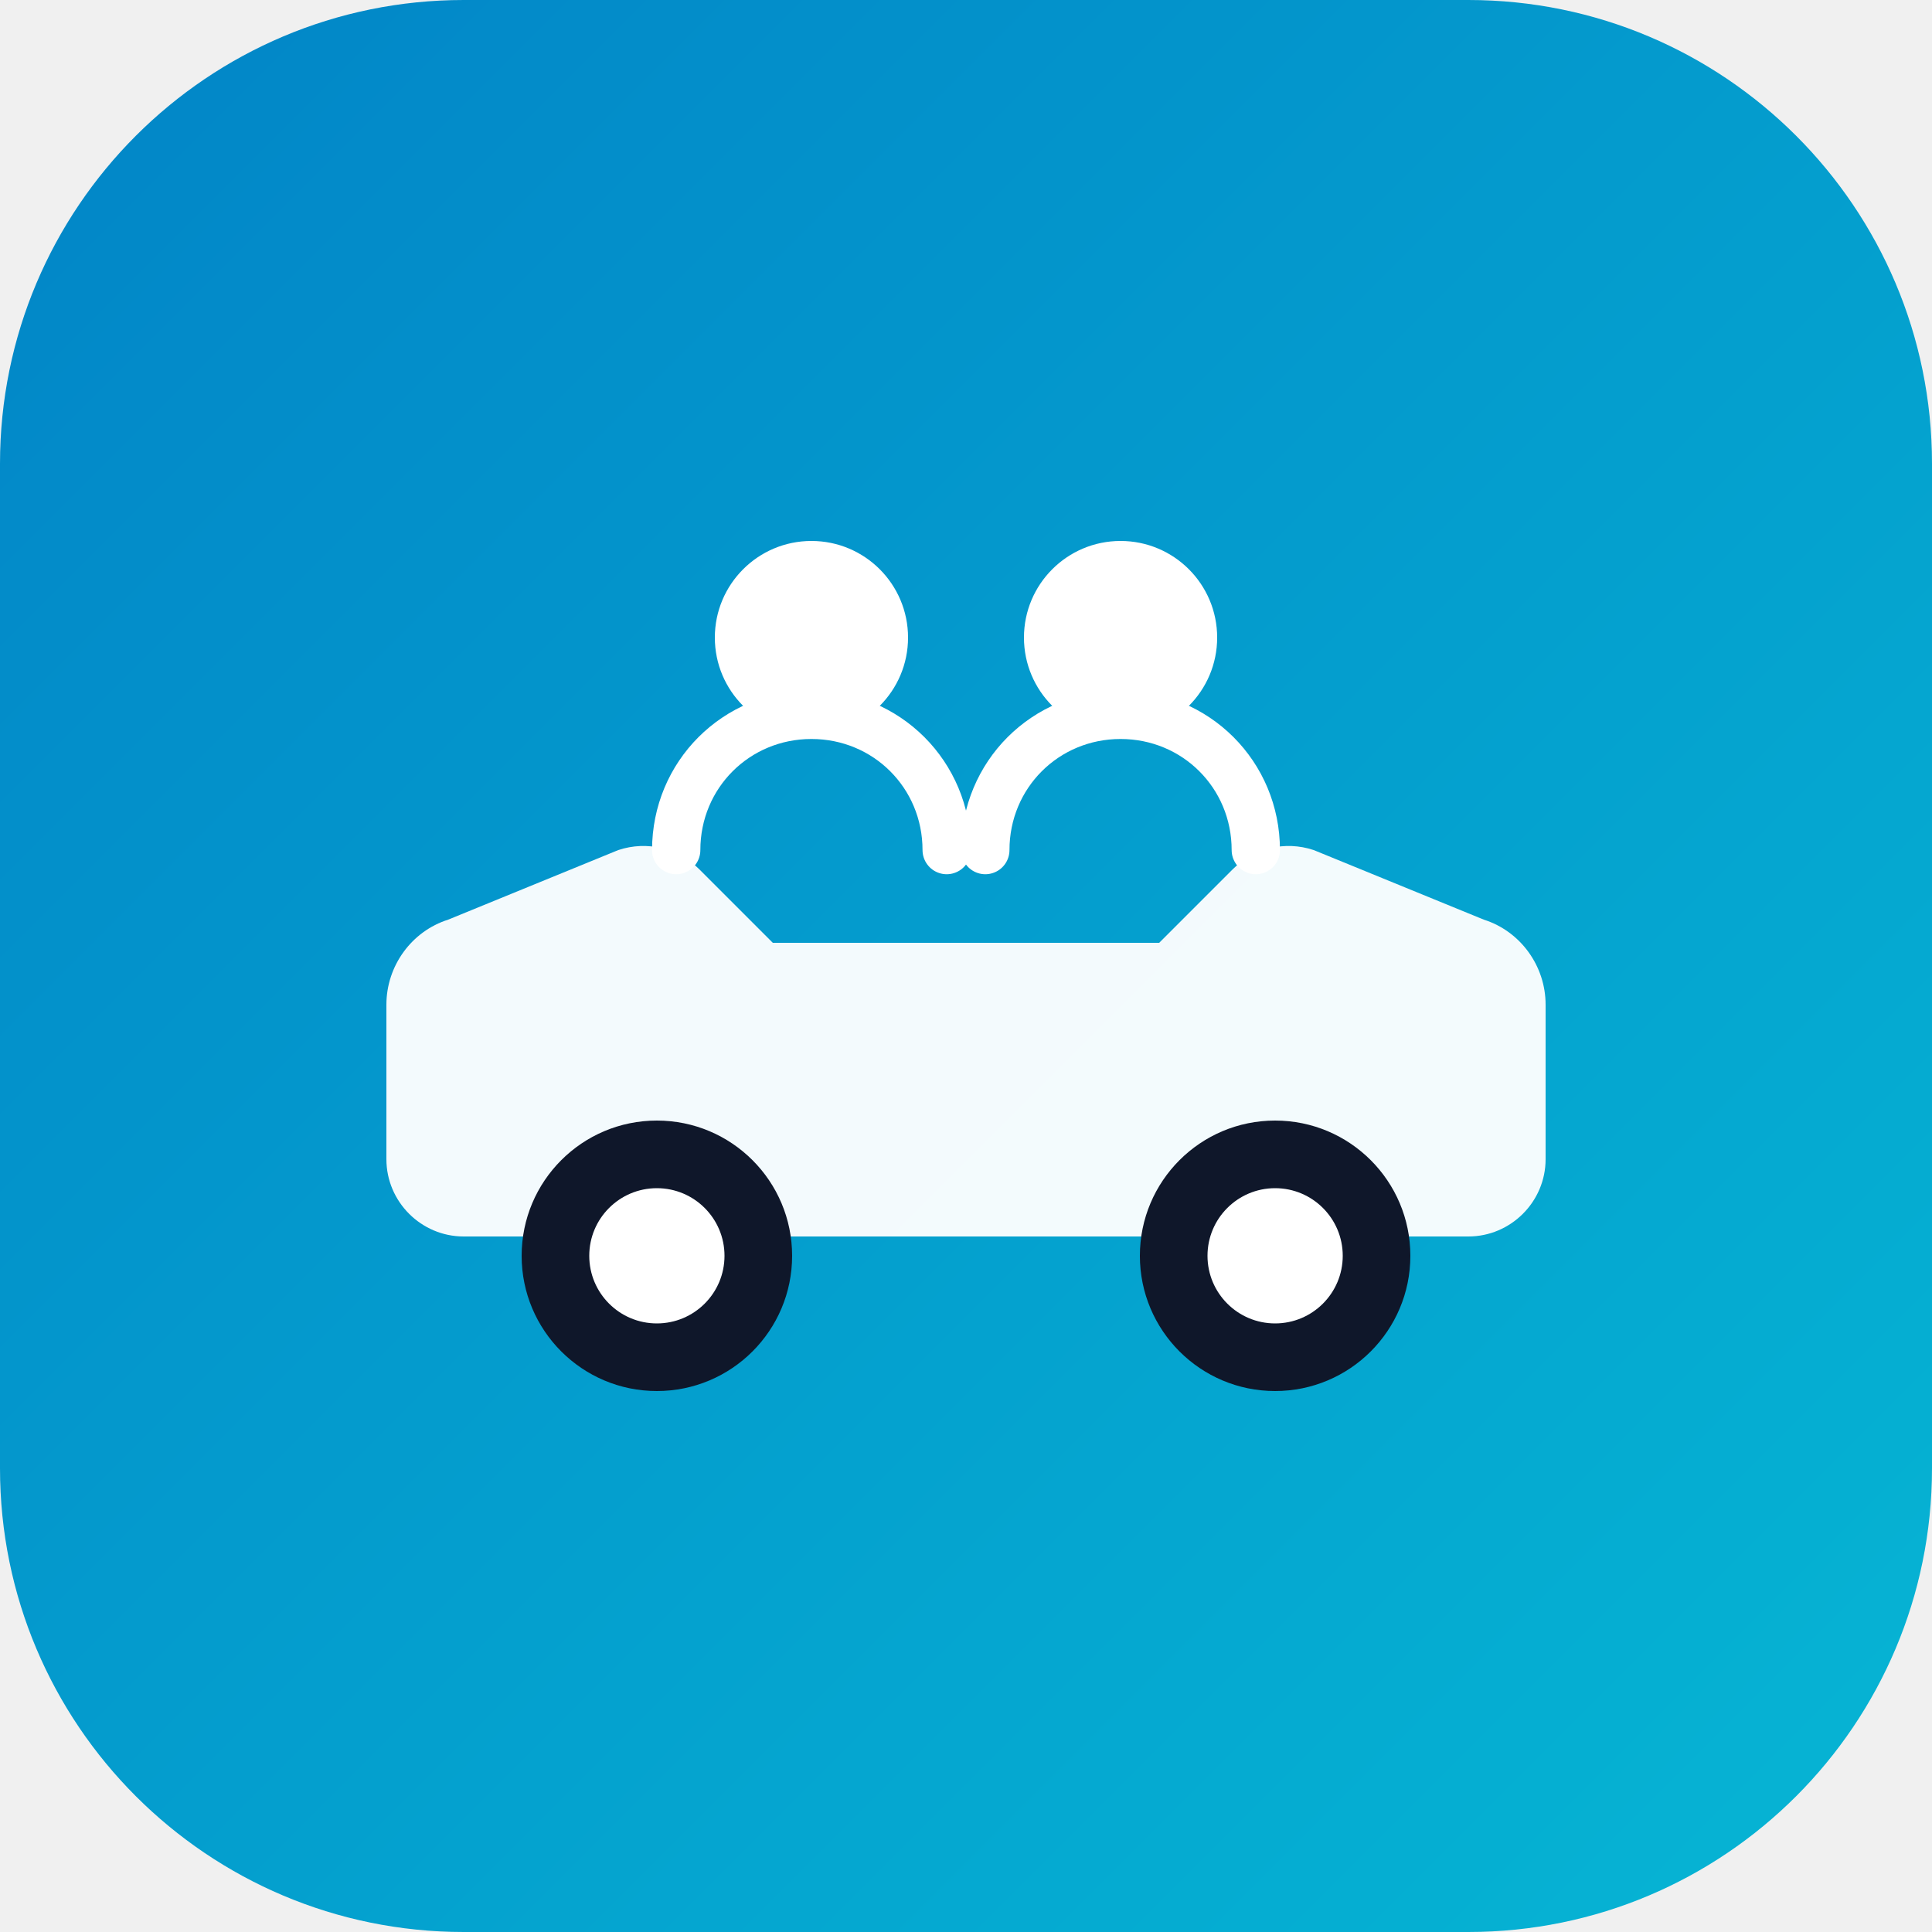
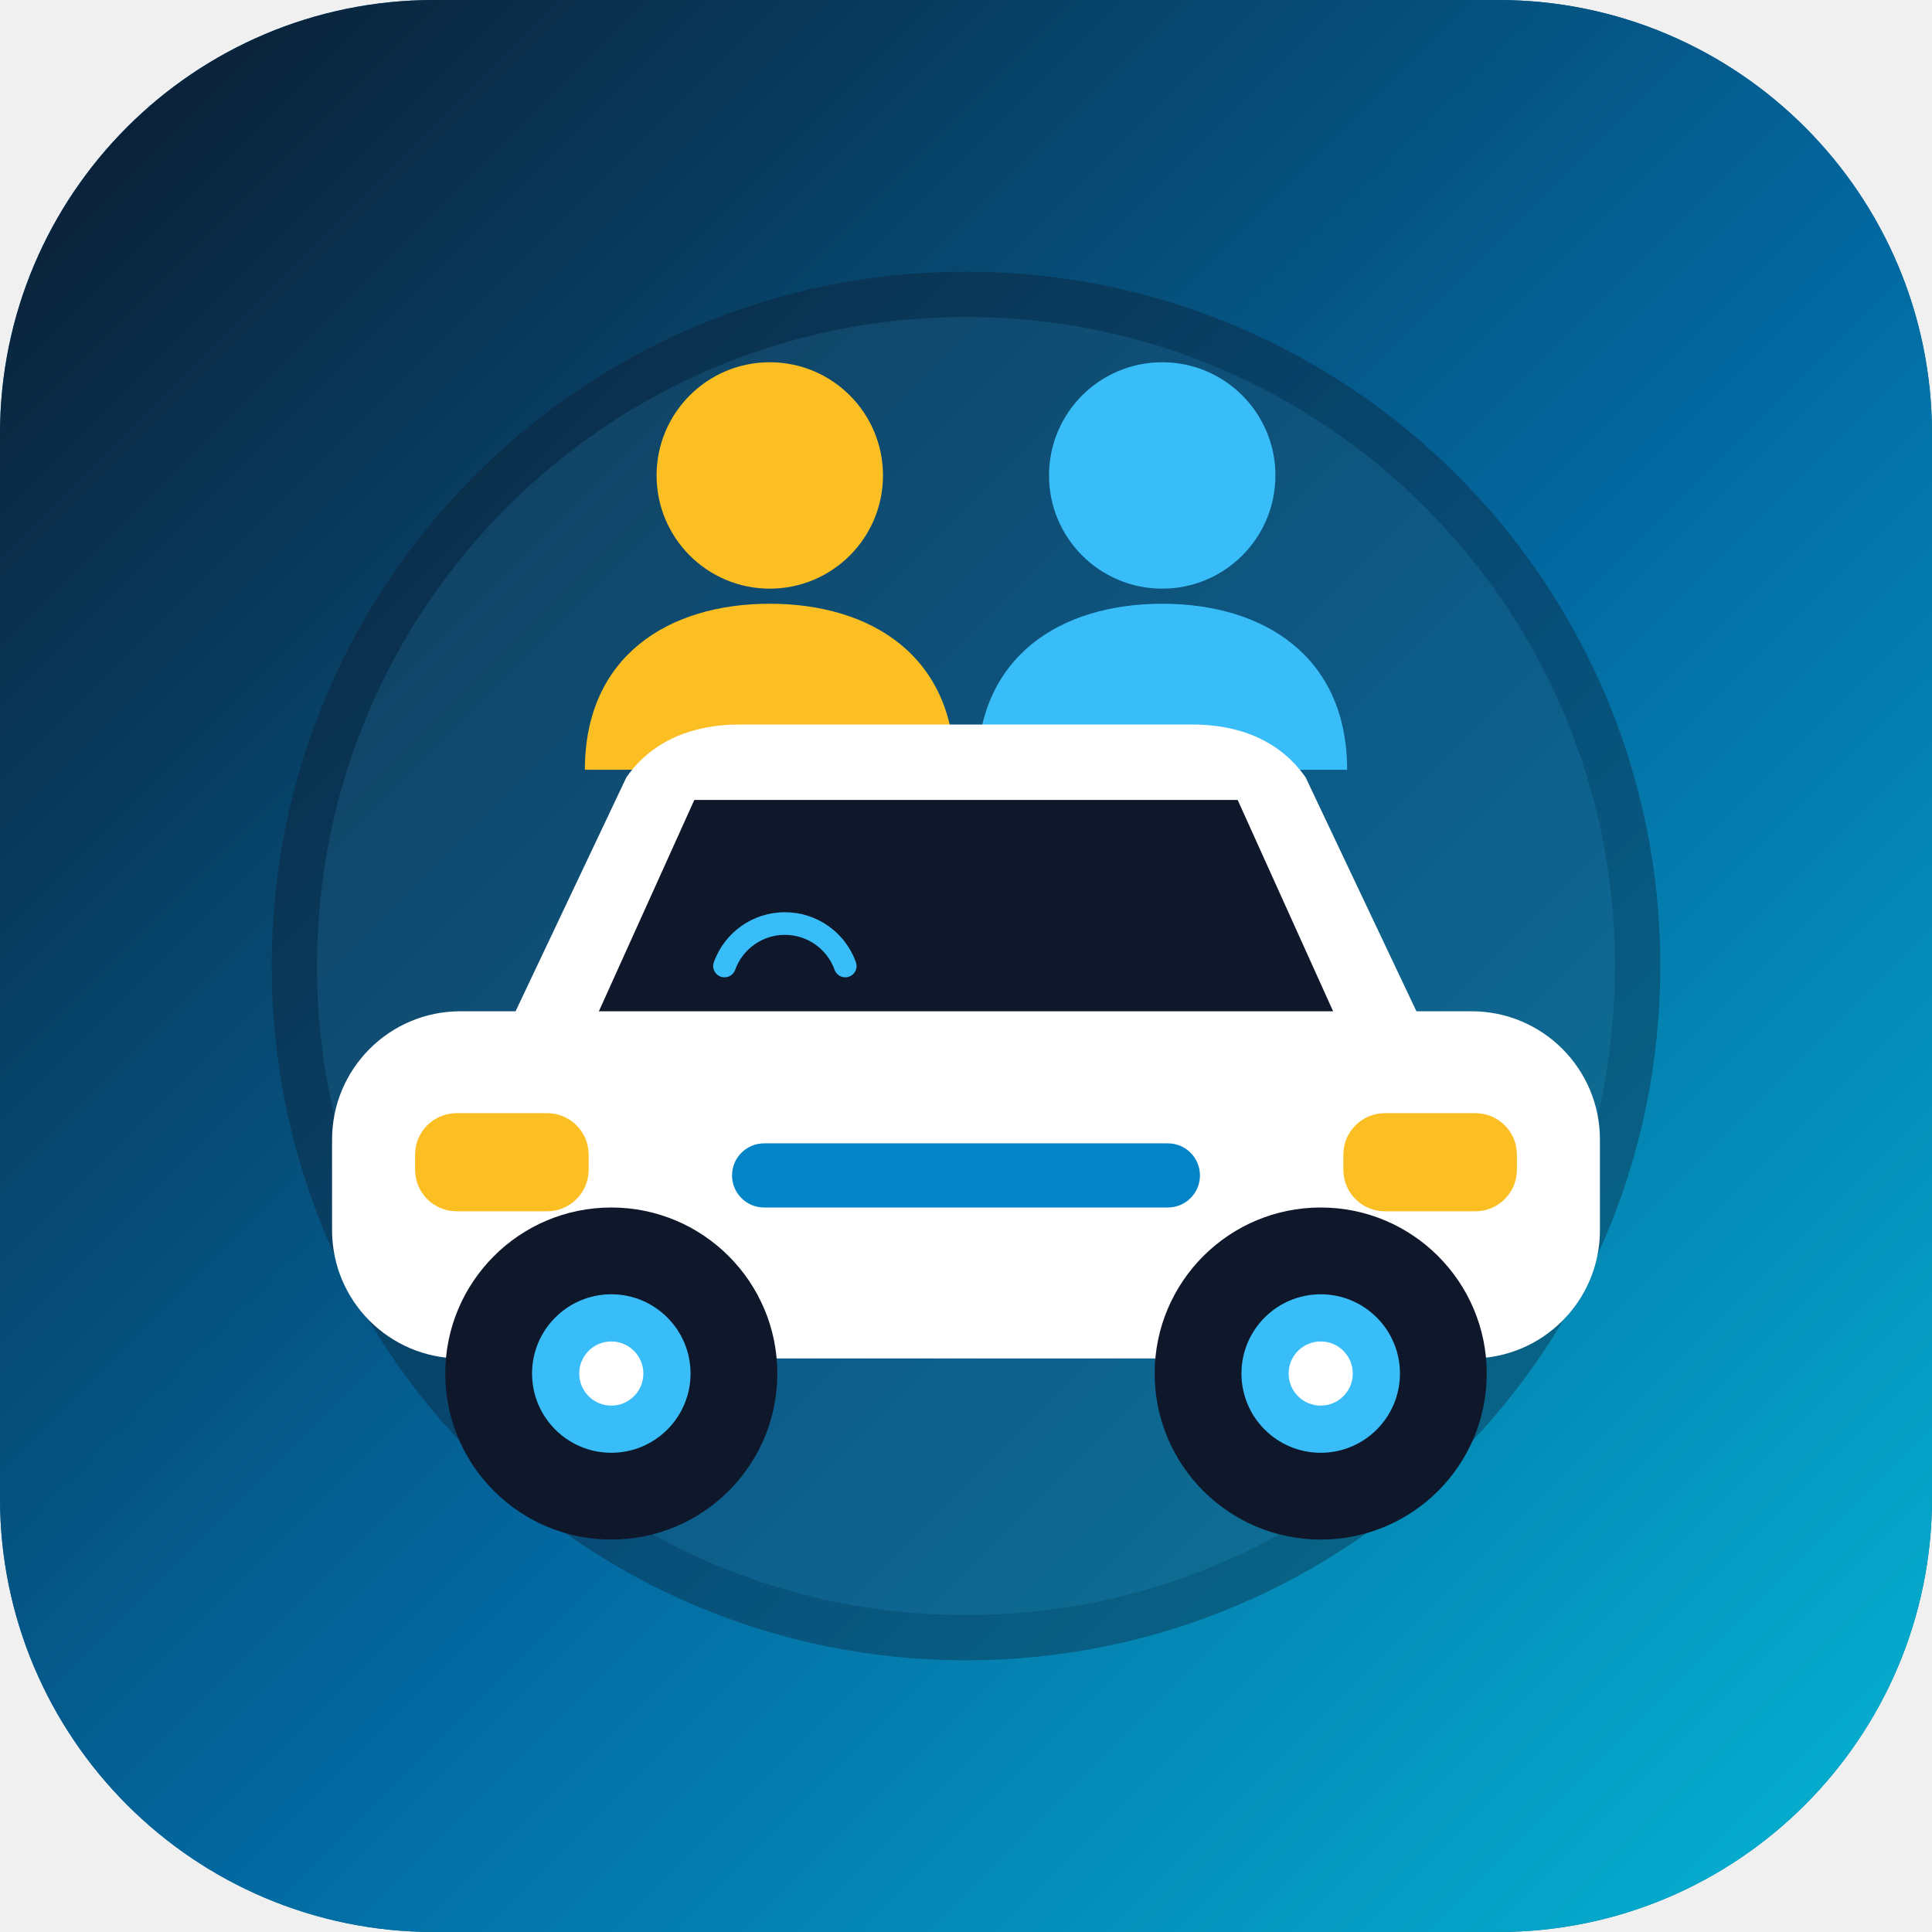
- <svg xmlns="http://www.w3.org/2000/svg" viewBox="0 0 100 100" fill="none">
+ <svg xmlns="http://www.w3.org/2000/svg" viewBox="0 0 512 512" fill="none">
  <defs>
-     <linearGradient id="grad" x1="0%" y1="0%" x2="100%" y2="100%">
-       <stop offset="0%" stop-color="#0284c7" />
+     <linearGradient id="bgGrad" x1="0" y1="0" x2="512" y2="512" gradientUnits="userSpaceOnUse">
+       <stop offset="0%" stop-color="#0c192c" />
+       <stop offset="55%" stop-color="#0369a1" />
      <stop offset="100%" stop-color="#06b6d4" />
    </linearGradient>
  </defs>
-   <rect width="100" height="100" rx="24" fill="url(#grad)" />
-   <path d="M24 64h52c2.2 0 4-1.8 4-4v-8c0-2-1.3-3.8-3.2-4.4L68 44c-1.5-.5-3.1-.1-4.2 1l-3.8 3.8H40l-3.8-3.8c-1.1-1.1-2.7-1.5-4.2-1l-8.8 3.6C21.3 48.2 20 50 20 52v8c0 2.2 1.8 4 4 4z" fill="#ffffff" opacity="0.95" />
-   <circle cx="34" cy="65" r="7" fill="#0f172a" />
-   <circle cx="34" cy="65" r="3.5" fill="#ffffff" />
-   <circle cx="66" cy="65" r="7" fill="#0f172a" />
-   <circle cx="66" cy="65" r="3.5" fill="#ffffff" />
-   <circle cx="42" cy="33" r="5" fill="#ffffff" />
-   <circle cx="58" cy="33" r="5" fill="#ffffff" />
-   <path d="M35 44c0-3.9 3.1-7 7-7s7 3.1 7 7" stroke="#ffffff" stroke-width="2.5" stroke-linecap="round" fill="none" />
-   <path d="M51 44c0-3.9 3.1-7 7-7s7 3.1 7 7" stroke="#ffffff" stroke-width="2.5" stroke-linecap="round" fill="none" />
+   <rect width="512" height="512" rx="115" fill="#0369a1" />
+   <rect width="512" height="512" rx="115" fill="url(#bgGrad)" />
+   <circle cx="256" cy="256" r="184" fill="#0f172a" fill-opacity="0.35" />
+   <circle cx="256" cy="256" r="172" fill="#38bdf8" fill-opacity="0.14" />
+   <circle cx="204" cy="126" r="30" fill="#fbbf24" />
+   <path d="M155 204 C155 174 177 160 204 160 C231 160 253 174 253 204 Z" fill="#fbbf24" />
+   <circle cx="308" cy="126" r="30" fill="#38bdf8" />
+   <path d="M259 204 C259 174 281 160 308 160 C335 160 357 174 357 204 Z" fill="#38bdf8" />
+   <path d="M130 282 L166 206 C173 196 184 192 196 192 L316 192 C328 192 339 196 346 206 L382 282 Z" fill="#ffffff" />
+   <path d="M156 274 L184 212 L328 212 L356 274 Z" fill="#0f172a" />
+   <path d="M192 256 A17 17 0 0 1 224 256" stroke="#38bdf8" stroke-width="6" stroke-linecap="round" fill="none" />
+   <rect x="88" y="268" width="336" height="92" rx="34" fill="#ffffff" />
+   <rect x="110" y="295" width="46" height="26" rx="11" fill="#fbbf24" />
+   <rect x="356" y="295" width="46" height="26" rx="11" fill="#fbbf24" />
+   <rect x="194" y="303" width="124" height="17" rx="8.5" fill="#0284c7" />
+   <circle cx="162" cy="364" r="44" fill="#0f172a" />
+   <circle cx="162" cy="364" r="21" fill="#38bdf8" />
+   <circle cx="162" cy="364" r="8.5" fill="#ffffff" />
+   <circle cx="350" cy="364" r="44" fill="#0f172a" />
+   <circle cx="350" cy="364" r="21" fill="#38bdf8" />
+   <circle cx="350" cy="364" r="8.5" fill="#ffffff" />
</svg>
